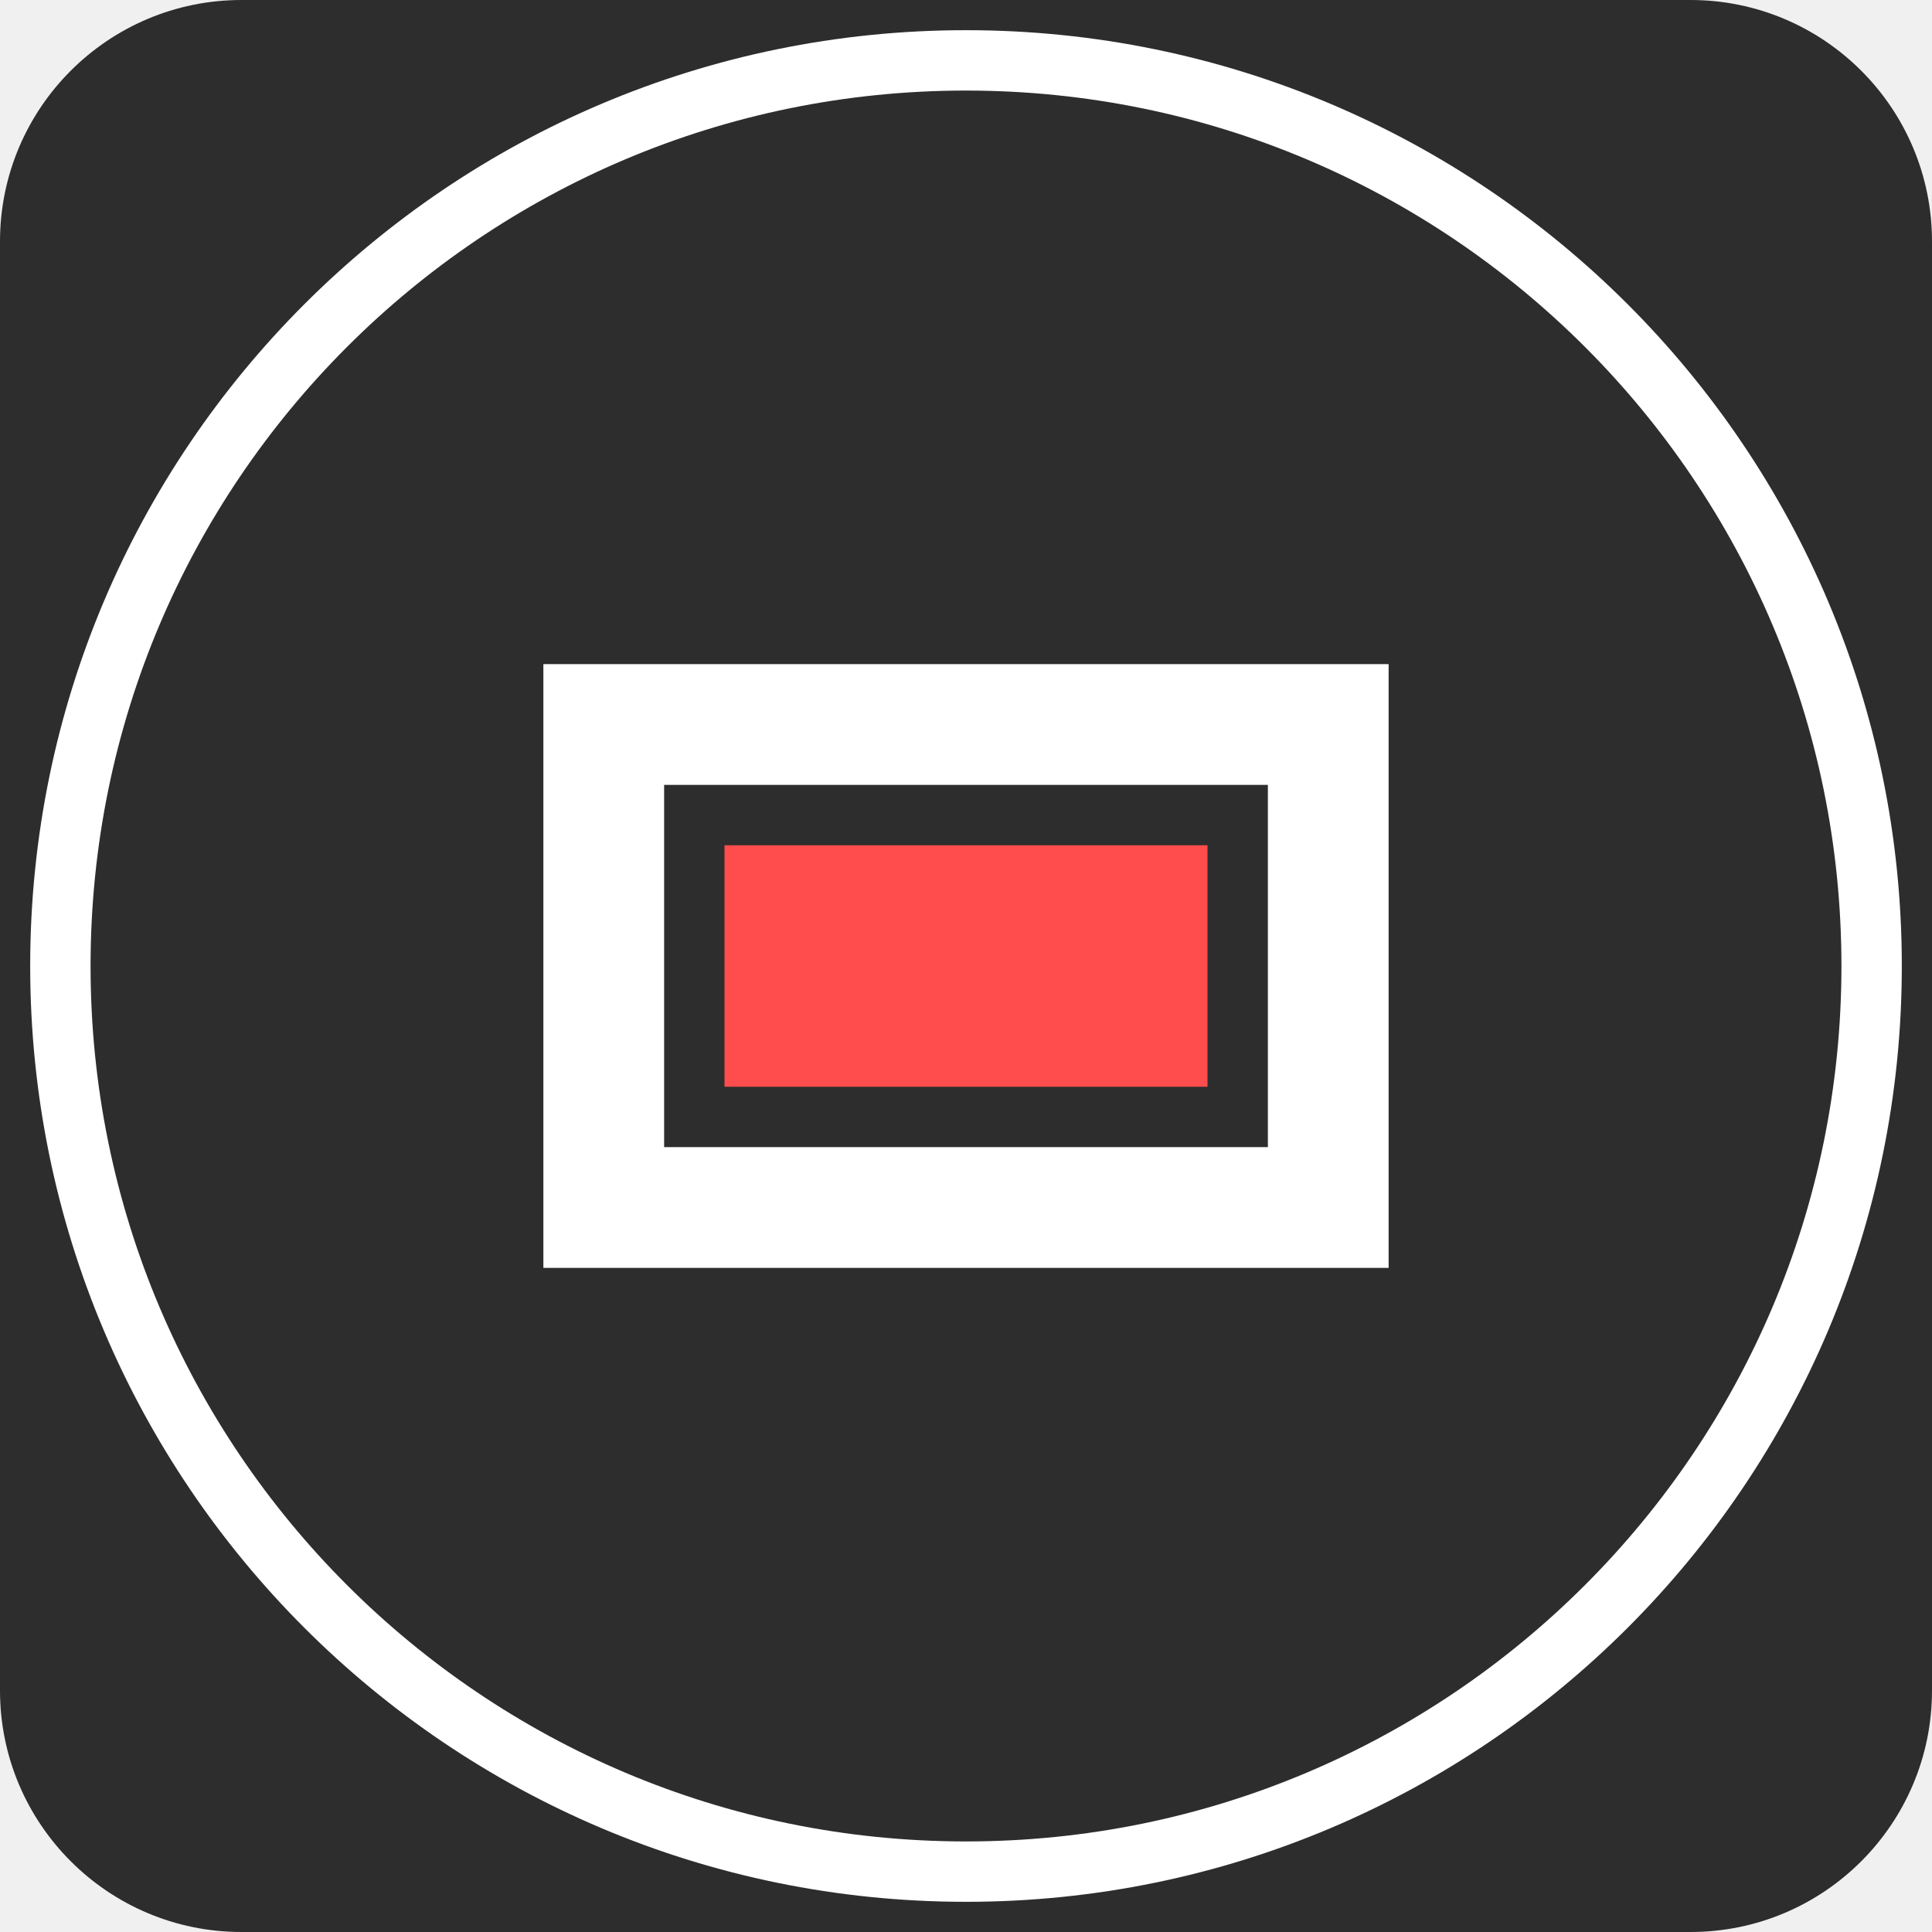
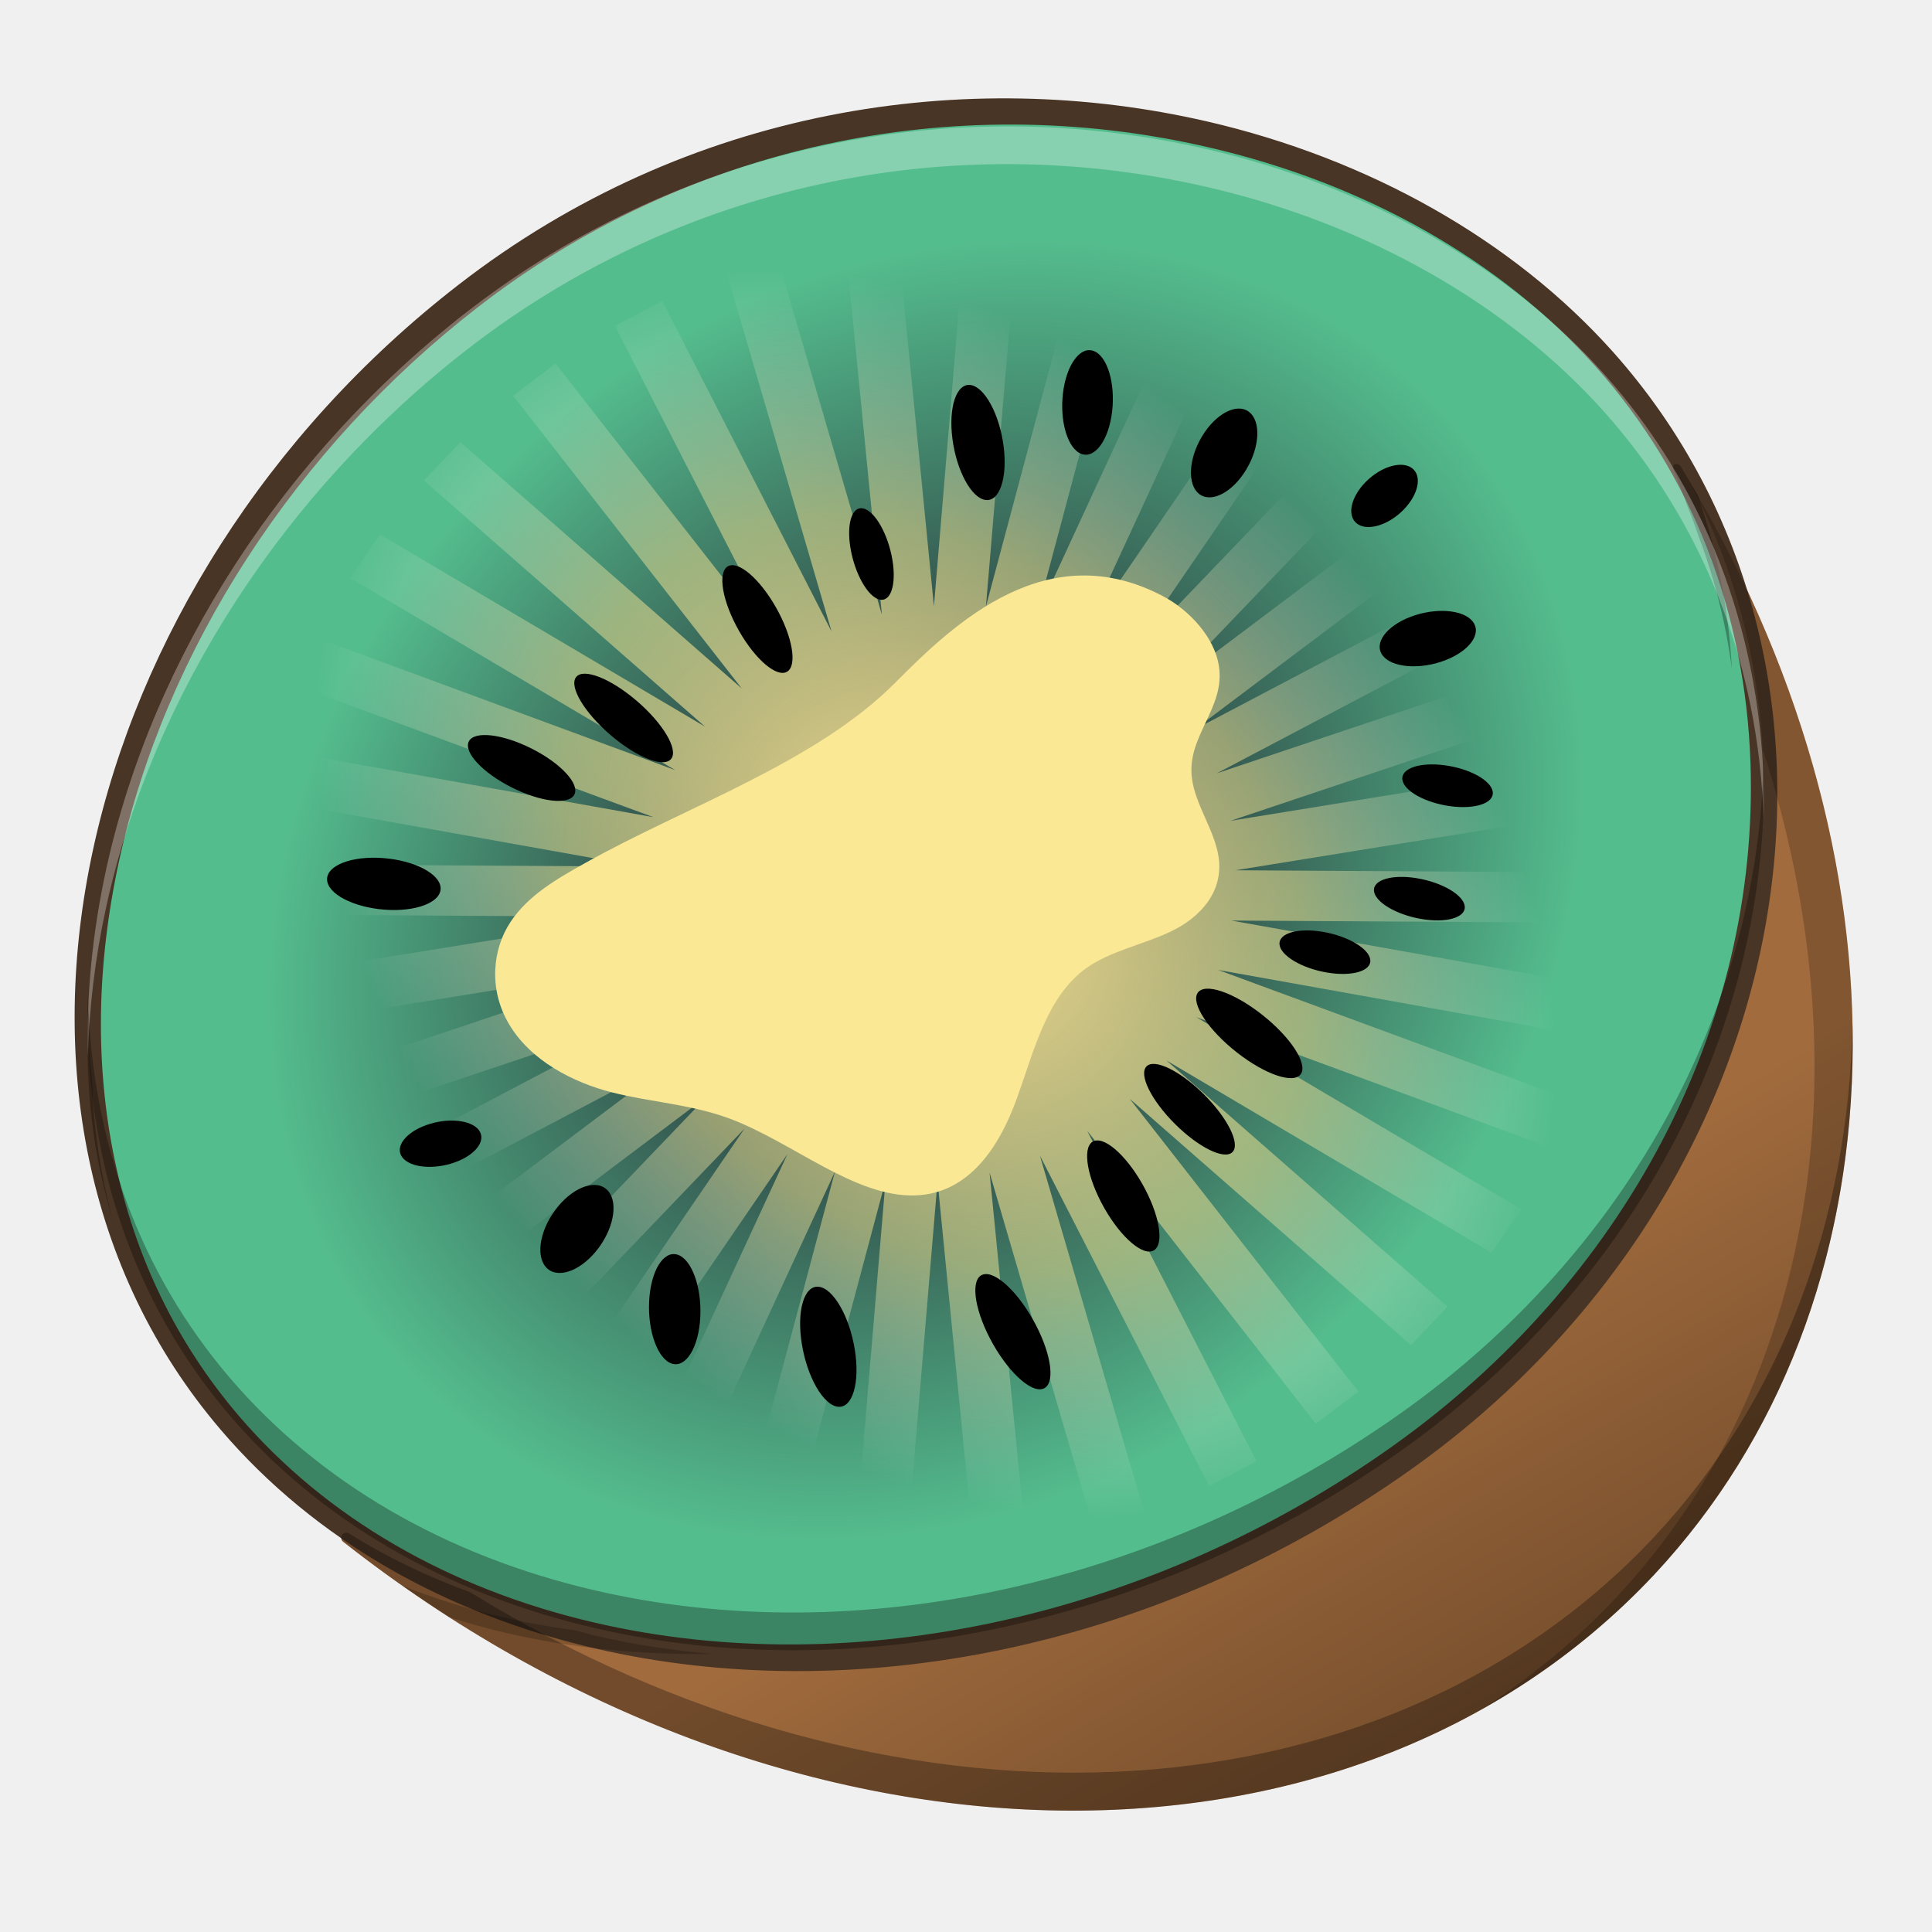
- <svg xmlns="http://www.w3.org/2000/svg" viewBox="0 0 64 64" fill="none">
-   <rect width="64" height="64" rx="8" fill="#2d2d2d" />
-   <path d="M20 24h24v16H20z" stroke="#fff" stroke-width="4" />
-   <path d="M24 28h16v8H24z" fill="#ff4d4d" />
-   <circle cx="32" cy="32" r="30" stroke="#fff" stroke-width="2" />
+ <svg xmlns="http://www.w3.org/2000/svg" version="1.1" viewBox="0 0 512 512">
+   <defs>
+     <radialGradient id="d" cx="52.227" cy="53.703" r="55.246" gradientTransform="matrix(2.3327 -2.469 2.144 1.9242 8.2433 261.61)" gradientUnits="userSpaceOnUse">
+       <stop stop-color="#272a34" offset=".2" />
+       <stop stop-color="#54bd8e" offset="1" />
+     </radialGradient>
+     <radialGradient id="c" cx="51.426" cy="54.909" r="39.071" gradientTransform="matrix(.90356 .030467 -.028049 .90373 7.8979 2.5511)" gradientUnits="userSpaceOnUse">
+       <stop stop-color="#fae895" offset="0" />
+       <stop stop-color="#fae895" stop-opacity=".496" offset=".6" />
+       <stop stop-color="#fff" stop-opacity="0" offset="1" />
+     </radialGradient>
+     <radialGradient id="a" cx="52.227" cy="53.703" r="55.246" gradientTransform="matrix(2.3327 -2.469 2.144 1.9242 8.2433 265.61)" gradientUnits="userSpaceOnUse">
+       <stop stop-color="#272a34" offset=".2" />
+       <stop stop-color="#fff" offset="1" />
+     </radialGradient>
+     <linearGradient id="b" x1="395.22" x2="330.16" y1="474.74" y2="362.05" gradientUnits="userSpaceOnUse">
+       <stop stop-color="#714b2b" offset="0" />
+       <stop stop-color="#a16b3d" offset="1" />
+     </linearGradient>
+   </defs>
+   <path d="m273.35 33.568c-50.006-0.283-99.853 16.055-141.97 47.369-49.216 36.552-85.994 88.814-100.9 143.54-7.354 26.909-9.197 53.004-5.441 77.564 3.832 25.253 13.48 47.741 28.674 66.752 21.158 26.427 52.145 45.024 89.66 53.814 66.492 15.581 144.66-1.559 209.23-45.707 62.747-42.92 101.14-109.12 102.65-177.21 0.84-39.408-11.104-75.129-34.656-103.27-22.938-27.417-57.057-47.491-97.471-56.961-16.422-3.848-33.107-5.79-49.775-5.885zm170.25 89.564a1.336 1.336 0 0 0-0.557 1.758c39.424 80.406 5.973 191.87-87.455 255.75-68.595 46.949-147.54 61.094-211.75 46.049-18.576-4.353-35.892-11.173-51.395-20.312a1.336 1.336 0 0 0-1.506 2.201c116.31 91.45 266.1 95.429 347.4 8.758a1.336 1.336 0 0 0 0.002-0.002c67.598-72.429 70.285-190.35 7.043-293.73a1.336 1.336 0 0 0-1.783-0.471z" color="#000000" fill="url(#b)" stroke-linecap="round" stroke-linejoin="round" stroke-width="2.672" style="-inkscape-stroke:none" />
+   <path d="m157.77 433.48c-39.716-9.188-73.205-28.665-96.891-56.387-33.68-39.418-45.32-92.868-32.78-150.51 12.26-56.448 47.229-110.44 95.946-148.17 55.714-43.147 127.14-58.747 196.03-42.811 42.178 9.757 79.504 30.934 105.06 59.541 26.281 29.45 40.906 66.806 42.255 107.95 2.327 70.379-33.516 138.88-95.915 183.23-64.198 45.606-144.07 63.266-213.71 47.158z" fill="url(#d)" stroke-width="4.578" />
+   <path d="m319.99 33.555 0.191 5.458c41.807 9.671 77.726 30.162 102.62 58.073 25.562 28.652 39.736 65.002 41.099 105.2 2.295 69.47-33.163 137.11-94.888 180.99-63.569 45.165-142.57 62.666-211.32 46.762-38.787-8.973-71.382-27.928-94.394-54.817-16.528-19.344-27.603-42.208-32.928-67.939-5.208-25.026-4.804-51.642 1.19-79.13 12.141-55.888 46.806-109.36 95.074-146.74 55.04-42.671 125.59-58.112 193.55-42.391l-0.239-6.823m0 0c-63.639-14.722-137.54-3.934-198.41 43.253-101.92 78.883-135.35 218.82-62.997 303.5 24.984 29.24 59.857 48.813 99.388 57.957 67.263 15.56 147.94 0.926 216.04-47.52 105.29-74.81 127.68-212.97 53.487-296.14-26.52-29.686-64.731-51.158-107.51-61.055z" fill="#493525" stroke-width="4.578" />
+   <polygon transform="matrix(4.6452 1.0746 .15934 4.5486 -5.9661 -64.408)" points="58.9 13.43 55.9 14.12 53.3 36.89 51.93 15.37 48.92 16.57 50.29 38.09 44.99 18.48 42.06 20.16 47.36 39.76 38.29 22.65 35.52 24.76 44.59 41.86 32.03 27.78 29.52 30.24 42.08 44.33 26.4 33.69 24.22 36.43 39.89 47.07 21.58 40.2 19.78 43.16 38.09 50.03 17.7 47.13 16.36 50.2 36.74 53.09 14.9 54.27 14.04 57.35 35.89 56.17 13.24 61.38 12.9 64.39 35.54 59.18 12.79 68.26 12.97 71.11 35.72 62.03 13.55 74.71 14.25 77.3 36.42 64.62 15.51 80.51 16.71 82.77 37.62 66.88 18.6 85.5 20.26 87.37 39.28 68.74 22.73 89.53 24.8 90.94 41.35 70.15 27.78 92.47 30.2 93.38 43.77 71.06 33.58 94.23 36.28 94.61 46.47 71.44 39.97 94.76 42.86 94.61 49.36 71.29 46.76 94.05 49.75 93.36 52.35 70.6 53.72 92.11 56.73 90.91 55.36 69.4 60.66 89 63.59 87.33 58.29 67.72 67.36 84.83 70.13 82.73 61.06 65.62 73.62 79.71 76.13 77.25 63.57 63.16 79.25 73.8 81.43 71.05 65.76 60.41 84.07 67.28 85.87 64.33 67.56 57.46 87.95 60.35 89.29 57.28 68.91 54.39 90.75 53.22 91.61 50.13 69.77 51.31 92.41 46.1 92.75 43.09 70.11 48.3 92.86 39.22 92.68 36.37 69.93 45.46 92.1 32.78 91.4 30.18 69.23 42.86 90.14 26.97 88.94 24.71 68.03 40.6 87.05 21.98 85.39 20.12 66.37 38.74 82.92 17.95 80.85 16.55 64.3 37.33 77.87 15.02 75.45 14.11 61.88 36.42 72.07 13.25 69.37 12.87 59.18 36.04 65.68 12.72 62.79 12.88 56.29 36.2" fill="url(#c)" />
+   <ellipse transform="matrix(.95649 -.29176 .46255 .88659 0 0)" cx="76.042" cy="423.08" rx="6.328" ry="17.096" stroke-width="4.618" />
+   <ellipse transform="matrix(.95649 -.29176 .46255 .88659 0 0)" cx="119.35" cy="396.77" rx="6.076" ry="16.486" stroke-width="4.618" />
+   <ellipse transform="matrix(.69909 -.71503 .70865 .70556 0 0)" cx="14.101" cy="430.92" rx="5.481" ry="16.08" stroke-width="4.578" />
+   <ellipse transform="matrix(.54163 -.84062 .78748 .61634 0 0)" cx="-11.658" cy="428.44" rx="6.023" ry="17.389" stroke-width="4.587" />
+   <ellipse transform="matrix(.98591 .1673 .097763 .99521 0 0)" cx="336.6" cy="196.97" rx="12.199" ry="5.417" stroke-width="4.661" />
+   <ellipse transform="matrix(.98591 .1673 .097763 .99521 0 0)" cx="363.86" cy="178.13" rx="12.199" ry="5.417" stroke-width="4.661" />
+   <ellipse transform="matrix(.99108 .13327 .13223 .99122 0 0)" cx="365.6" cy="160.92" rx="12.085" ry="5.468" stroke-width="4.661" />
+   <ellipse transform="matrix(.95271 -.30387 .47013 .8826 0 0)" cx="258.6" cy="280.78" rx="12.918" ry="7.033" stroke-width="4.616" />
+   <ellipse transform="matrix(.59072 -.80688 .76503 .644 0 0)" cx="-151.04" cy="316.48" rx="13.116" ry="7.623" stroke-width="4.583" />
+   <ellipse transform="matrix(.050855 -.99871 .95464 .29775 0 0)" cx="-286.99" cy="202.59" rx="14.462" ry="7.1" stroke-width="4.652" />
+   <ellipse transform="matrix(.99433 .10633 .1584 .98737 0 0)" cx="166.03" cy="343.59" rx="7.059" ry="16.1" stroke-width="4.661" />
+   <ellipse transform="matrix(.60237 -.79821 .75945 .65056 0 0)" cx="-37.05" cy="247.01" rx="5.708" ry="16.614" stroke-width="4.583" />
+   <ellipse transform="matrix(.95649 -.29176 .46255 .88659 0 0)" cx="103.85" cy="219.21" rx="5.909" ry="15.977" stroke-width="4.618" />
+   <ellipse transform="matrix(.99865 .051898 .20851 .97802 0 0)" cx="202.15" cy="139.39" rx="5.319" ry="12.409" stroke-width="4.658" />
+   <ellipse transform="matrix(.99062 .13665 .12888 .99166 0 0)" cx="250.75" cy="83.697" rx="6.839" ry="15.361" stroke-width="4.661" />
+   <ellipse transform="matrix(.11846 -.99296 .93681 .34985 0 0)" cx=".946" cy="307.53" rx="13.737" ry="6.952" stroke-width="4.644" />
+   <ellipse transform="matrix(.51596 -.85661 .79864 .60181 0 0)" cx="99.9" cy="341.66" rx="12.73" ry="7.328" stroke-width="4.59" />
+   <ellipse transform="matrix(.74728 -.66451 .67932 .73384 0 0)" cx="180.02" cy="342.1" rx="10.407" ry="6.127" stroke-width="4.578" />
+   <ellipse transform="matrix(.95852 -.28502 .4583 .8888 0 0)" cx="-35.761" cy="329.55" rx="10.91" ry="5.948" stroke-width="4.619" />
+   <ellipse transform="matrix(.99947 .032606 .22545 .97426 0 0)" cx="47.907" cy="238.82" rx="14.971" ry="7.097" stroke-width="4.657" />
+   <ellipse transform="matrix(.21441 -.97674 .90854 .4178 0 0)" cx="-130.15" cy="182.86" rx="5.945" ry="15.597" stroke-width="4.632" />
+   <path d="m308.13 157.95c7.182 3.782 13.702 11.02 14.884 18.467 1.776 11.239-8.476 18.477-7.163 29.654 0.8 7.043 6.115 14.092 7.099 21.133 1.339 9.288-5.062 15.974-12.447 19.544-7.385 3.57-16.084 5.167-22.647 9.83-10.516 7.583-13.794 21.849-18.373 34.505-4.579 12.656-12.57 25.245-26.929 25.713-16.2 0.539-32.709-14.334-49.558-20.488-10.221-3.718-20.466-4.193-30.74-6.795-10.274-2.602-21.579-8.331-27.358-18.104-5.534-9.356-4.339-19.953 0.388-27.071 4.727-7.118 12.361-11.488 19.863-15.663 26.57-14.923 61.134-26.553 82.271-47.922 15.844-15.961 40.201-38.795 70.71-22.804z" fill="#fae895" stroke-width="4.578" />
+   <path d="m443.61 123.13a1.336 1.336 0 0 0-0.301 0.953c1.367 3.292 2.709 6.598 3.844 10.002 1.184 2.88 2.247 5.805 3.256 8.75 4.088 10.928 6.955 22.432 8.562 34.393-0.883-15.826-3.861-31.285-9.059-45.957-1.477-2.562-2.962-5.124-4.519-7.67a1.336 1.336 0 0 0-1.783-0.471zm47.328 148.28c-1.081 51.708-18.645 99.551-52.588 135.92a1.336 1.336 0 0 0-0.002 0.002c-73.648 78.518-203.49 82.536-313.74 14.621-11.527-4.206-22.291-9.399-32.15-15.58a1.336 1.336 0 0 0-1.506 2.201c116.31 91.45 266.1 95.429 347.4 8.758a1.336 1.336 0 0 0 0.002-0.002c36.121-38.702 53.691-90.398 52.588-145.92zm-467.68 0.457c-0.284 10.268 0.281 20.347 1.783 30.17 1.134 7.47 2.838 14.665 4.982 21.633-3.285-11.781-5.171-24.168-5.627-37.027-0.569-4.877-0.992-9.792-1.139-14.775z" color="#000000" opacity=".3" stroke-linecap="round" stroke-linejoin="round" stroke-width="2.672" style="-inkscape-stroke:none" />
+   <path d="m268.21 33.5c-51.762-0.313-102.38 16.554-144.17 48.914-48.716 37.727-83.687 91.719-95.947 148.17-3.667 16.858-5.206 33.338-4.791 49.232 0.337-12.776 1.887-25.884 4.791-39.232 12.26-56.448 47.231-110.44 95.947-148.17 55.714-43.147 127.14-58.749 196.03-42.812 42.178 9.757 79.504 30.934 105.06 59.541 26.252 29.417 40.871 66.724 42.248 107.81 0.057-3.284 0.117-6.569 8e-3 -9.863-1.349-41.143-15.975-78.499-42.256-107.95-25.56-28.607-62.886-49.784-105.06-59.541-17.222-3.984-34.604-5.997-51.857-6.102z" fill="url(#a)" opacity=".3" stroke-width="4.578" />
+   <path d="m467.38 200.96c-1.164 66.871-36.43 131.09-95.908 173.37-64.198 45.606-144.07 63.266-213.71 47.158-39.716-9.188-73.204-28.665-96.891-56.387-23.831-27.891-36.568-62.825-37.572-101.28-1.119 42.398 11.691 80.991 37.572 111.28 23.686 27.722 57.174 47.199 96.891 56.387 69.632 16.108 149.51-1.553 213.71-47.158 62.399-44.352 98.243-112.85 95.916-183.23-2e-3 -0.046-6e-3 -0.091-8e-3 -0.137z" opacity=".3" stroke-width="4.578" />
+   <path d="m447.34 126.92c11.605 21.629 18.338 45.862 19.805 71.672 27.056 83.594 14.078 168.08-38.801 224.74a1.336 1.336 0 0 0-0.002 0.002c-10.739 11.449-22.701 21.27-35.596 29.562 16.758-9.396 32.132-21.209 45.596-35.562a1.336 1.336 0 0 0 0.002-0.002c66.878-71.658 70.177-187.83 8.996-290.41zm-340.47 293.41c4.097 2.875 8.227 5.645 12.389 8.312 4.771 1.512 9.625 2.878 14.586 4.041 17.462 4.092 36.033 5.941 55.168 5.635-10.576-0.928-21.029-2.476-31.246-4.84-1.778-0.411-3.475-0.954-5.229-1.406-6.473-0.889-12.883-1.998-19.168-3.471-9.249-2.167-18.094-4.942-26.5-8.271z" color="#000000" opacity=".2" stroke-linecap="round" stroke-linejoin="round" stroke-width="2.672" style="-inkscape-stroke:none" />
</svg>
